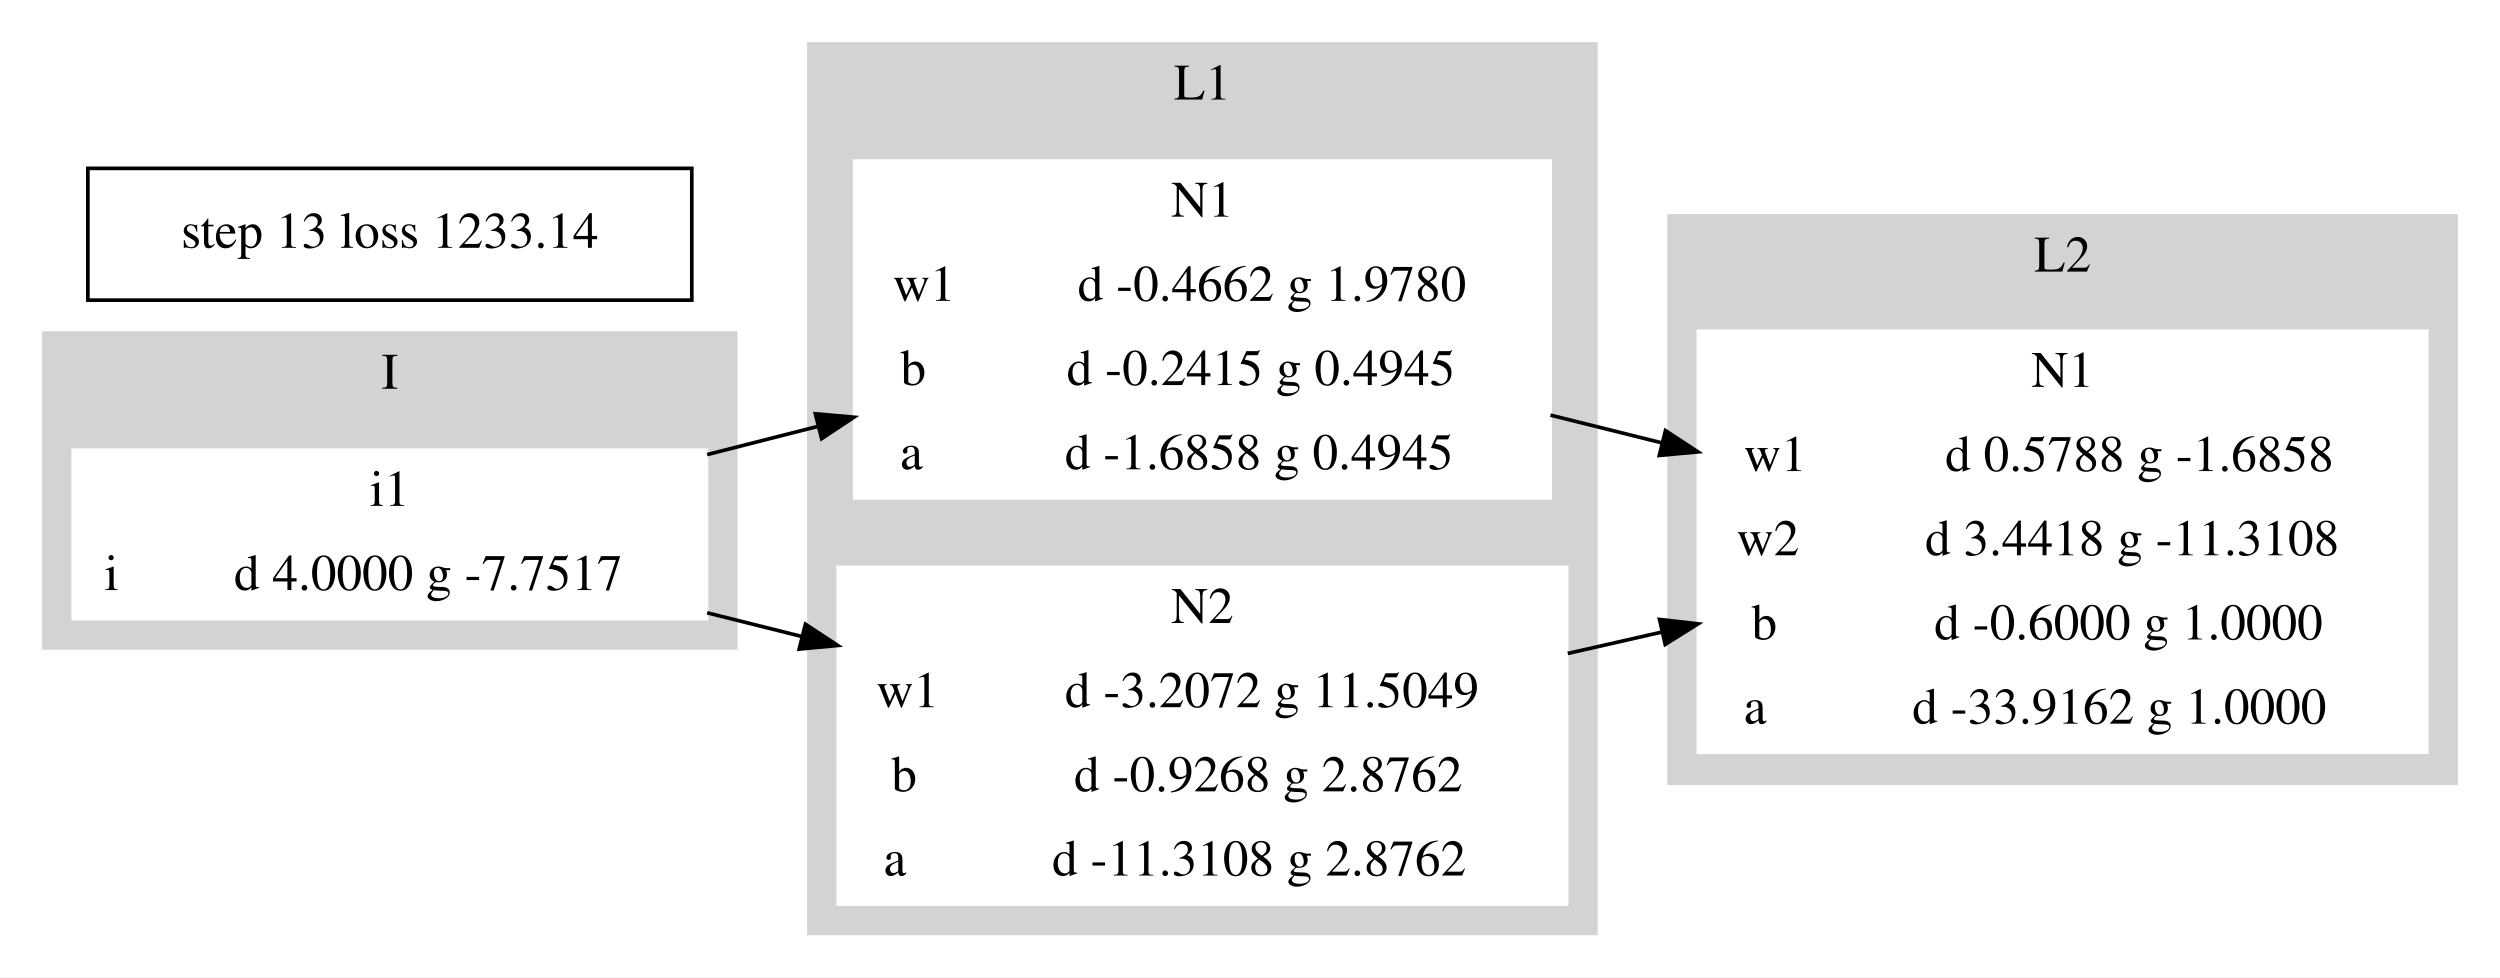
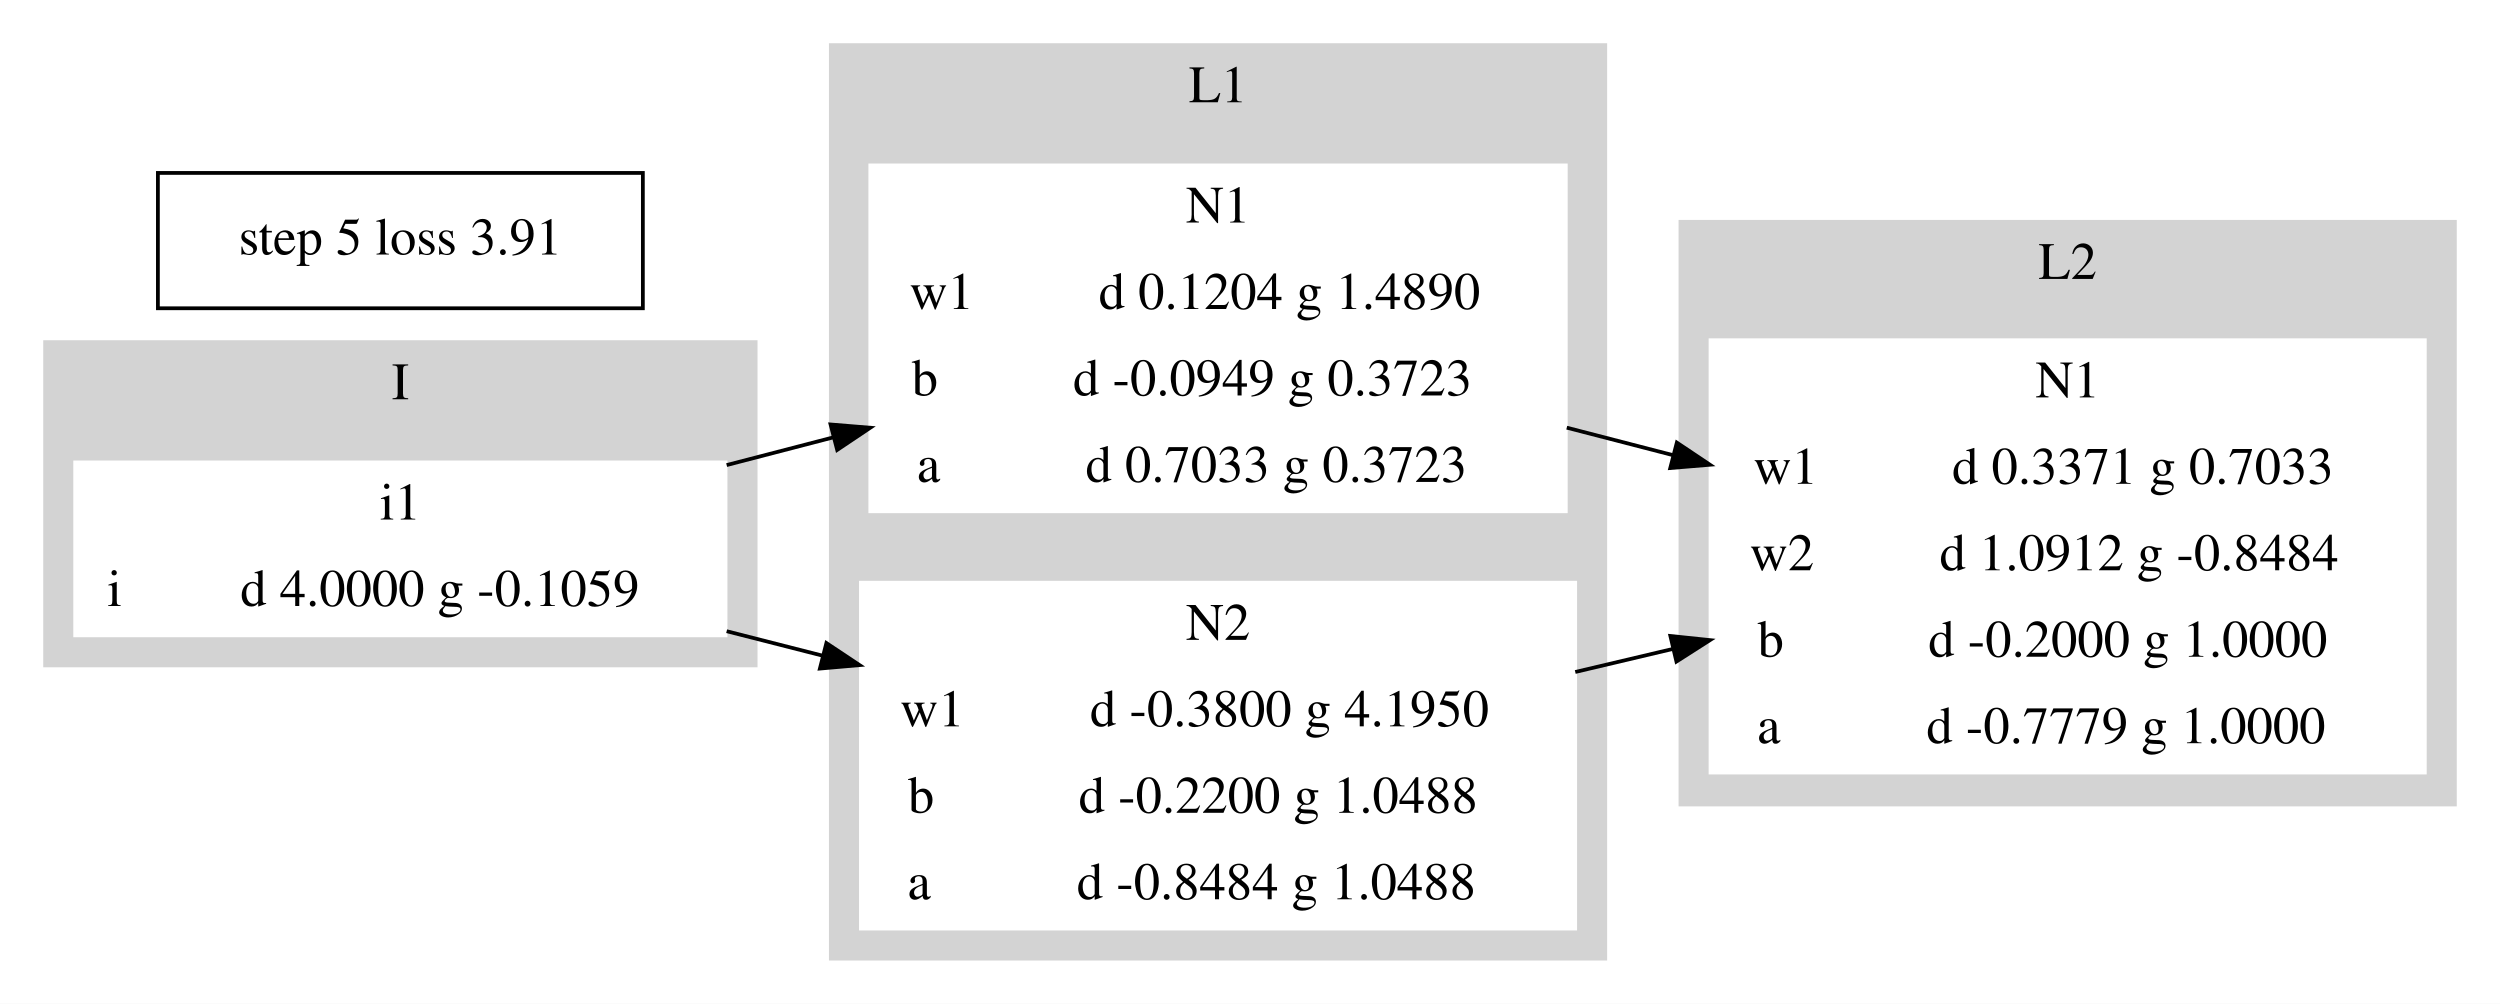
- <svg xmlns="http://www.w3.org/2000/svg" width="683pt" height="267pt" viewBox="0.00 0.00 683.00 267.00">
+ <svg xmlns="http://www.w3.org/2000/svg" width="665pt" height="267pt" viewBox="0.00 0.00 665.00 267.00">
  <g id="graph0" class="graph" transform="scale(1 1) rotate(0) translate(4 263)">
-     <polygon fill="white" stroke="transparent" points="-4,4 -4,-263 679,-263 679,4 -4,4" />
+     <polygon fill="white" stroke="transparent" points="-4,4 -4,-263 661,-263 661,4 -4,4" />
    <g id="clust1" class="cluster">
      <polygon fill="lightgrey" stroke="lightgrey" points="8,-86 8,-172 197,-172 197,-86 8,-86" />
      <text text-anchor="middle" x="102.5" y="-156.8" font-family="Times,serif" font-size="14.00">I</text>
    </g>
    <g id="clust2" class="cluster">
-       <polygon fill="lightgrey" stroke="lightgrey" points="217,-8 217,-251 432,-251 432,-8 217,-8" />
-       <text text-anchor="middle" x="324.5" y="-235.8" font-family="Times,serif" font-size="14.00">L1</text>
+       <polygon fill="lightgrey" stroke="lightgrey" points="217,-8 217,-251 423,-251 423,-8 217,-8" />
+       <text text-anchor="middle" x="320" y="-235.8" font-family="Times,serif" font-size="14.00">L1</text>
    </g>
    <g id="clust3" class="cluster">
-       <polygon fill="lightgrey" stroke="lightgrey" points="452,-49 452,-204 667,-204 667,-49 452,-49" />
-       <text text-anchor="middle" x="559.5" y="-188.8" font-family="Times,serif" font-size="14.00">L2</text>
+       <polygon fill="lightgrey" stroke="lightgrey" points="443,-49 443,-204 649,-204 649,-49 443,-49" />
+       <text text-anchor="middle" x="546" y="-188.8" font-family="Times,serif" font-size="14.00">L2</text>
    </g>
    <g id="node1" class="node">
      <polygon fill="white" stroke="white" points="16,-94 16,-140 189,-140 189,-94 16,-94" />
      <text text-anchor="middle" x="102.5" y="-124.8" font-family="Times,serif" font-size="14.00">i1</text>
      <polyline fill="none" stroke="white" points="16,-117 189,-117 " />
      <text text-anchor="middle" x="26.5" y="-101.8" font-family="Times,serif" font-size="14.00">i</text>
      <polyline fill="none" stroke="white" points="37,-94 37,-117 " />
-       <text text-anchor="middle" x="113" y="-101.8" font-family="Times,serif" font-size="14.00">d 4.0000 g -7.7517</text>
+       <text text-anchor="middle" x="113" y="-101.8" font-family="Times,serif" font-size="14.00">d 4.0000 g -0.1059</text>
    </g>
    <g id="node2" class="node">
-       <polygon fill="white" stroke="white" points="229.5,-127 229.5,-219 419.5,-219 419.5,-127 229.5,-127" />
-       <text text-anchor="middle" x="324.5" y="-203.8" font-family="Times,serif" font-size="14.00">N1</text>
-       <polyline fill="none" stroke="white" points="229.5,-196 419.5,-196 " />
-       <text text-anchor="middle" x="248.5" y="-180.8" font-family="Times,serif" font-size="14.00">w1</text>
-       <polyline fill="none" stroke="white" points="267.5,-173 267.5,-196 " />
-       <text text-anchor="middle" x="343.5" y="-180.8" font-family="Times,serif" font-size="14.00">d -0.4662 g 1.9780</text>
-       <polyline fill="none" stroke="white" points="229.5,-173 419.5,-173 " />
-       <text text-anchor="middle" x="245.5" y="-157.8" font-family="Times,serif" font-size="14.00">b</text>
-       <polyline fill="none" stroke="white" points="261.5,-150 261.5,-173 " />
-       <text text-anchor="middle" x="340.5" y="-157.8" font-family="Times,serif" font-size="14.00">d -0.2415 g 0.4945</text>
-       <polyline fill="none" stroke="white" points="229.5,-150 419.5,-150 " />
-       <text text-anchor="middle" x="245" y="-134.8" font-family="Times,serif" font-size="14.00">a</text>
-       <polyline fill="none" stroke="white" points="260.5,-127 260.5,-150 " />
-       <text text-anchor="middle" x="340" y="-134.8" font-family="Times,serif" font-size="14.00">d -1.6858 g 0.4945</text>
+       <polygon fill="white" stroke="white" points="227.5,-127 227.5,-219 412.5,-219 412.5,-127 227.5,-127" />
+       <text text-anchor="middle" x="320" y="-203.8" font-family="Times,serif" font-size="14.00">N1</text>
+       <polyline fill="none" stroke="white" points="227.5,-196 412.5,-196 " />
+       <text text-anchor="middle" x="246.5" y="-180.8" font-family="Times,serif" font-size="14.00">w1</text>
+       <polyline fill="none" stroke="white" points="265.5,-173 265.5,-196 " />
+       <text text-anchor="middle" x="339" y="-180.8" font-family="Times,serif" font-size="14.00">d 0.1204 g 1.4890</text>
+       <polyline fill="none" stroke="white" points="227.5,-173 412.5,-173 " />
+       <text text-anchor="middle" x="242" y="-157.8" font-family="Times,serif" font-size="14.00">b</text>
+       <polyline fill="none" stroke="white" points="256.5,-150 256.5,-173 " />
+       <text text-anchor="middle" x="334.5" y="-157.8" font-family="Times,serif" font-size="14.00">d -0.0949 g 0.3723</text>
+       <polyline fill="none" stroke="white" points="227.5,-150 412.5,-150 " />
+       <text text-anchor="middle" x="243" y="-134.8" font-family="Times,serif" font-size="14.00">a</text>
+       <polyline fill="none" stroke="white" points="258.5,-127 258.5,-150 " />
+       <text text-anchor="middle" x="335.5" y="-134.8" font-family="Times,serif" font-size="14.00">d 0.7033 g 0.3723</text>
    </g>
    <g id="edge1" class="edge">
-       <path fill="none" stroke="black" d="M189.19,-138.81C199.15,-141.35 209.4,-143.96 219.58,-146.55" />
-       <polygon fill="black" stroke="black" points="218.75,-149.95 229.3,-149.02 220.47,-143.16 218.75,-149.95" />
+       <path fill="none" stroke="black" d="M189.29,-139.29C198.61,-141.72 208.16,-144.2 217.65,-146.66" />
+       <polygon fill="black" stroke="black" points="216.93,-150.09 227.49,-149.22 218.69,-143.32 216.93,-150.09" />
    </g>
    <g id="node3" class="node">
-       <polygon fill="white" stroke="white" points="225,-16 225,-108 424,-108 424,-16 225,-16" />
-       <text text-anchor="middle" x="324.5" y="-92.8" font-family="Times,serif" font-size="14.00">N2</text>
-       <polyline fill="none" stroke="white" points="225,-85 424,-85 " />
+       <polygon fill="white" stroke="white" points="225,-16 225,-108 415,-108 415,-16 225,-16" />
+       <text text-anchor="middle" x="320" y="-92.8" font-family="Times,serif" font-size="14.00">N2</text>
+       <polyline fill="none" stroke="white" points="225,-85 415,-85 " />
      <text text-anchor="middle" x="244" y="-69.8" font-family="Times,serif" font-size="14.00">w1</text>
      <polyline fill="none" stroke="white" points="263,-62 263,-85 " />
-       <text text-anchor="middle" x="343.5" y="-69.8" font-family="Times,serif" font-size="14.00">d -3.2072 g 11.5049</text>
-       <polyline fill="none" stroke="white" points="225,-62 424,-62 " />
-       <text text-anchor="middle" x="243" y="-46.8" font-family="Times,serif" font-size="14.00">b</text>
-       <polyline fill="none" stroke="white" points="261,-39 261,-62 " />
-       <text text-anchor="middle" x="342.5" y="-46.8" font-family="Times,serif" font-size="14.00">d -0.9268 g 2.8762</text>
-       <polyline fill="none" stroke="white" points="225,-39 424,-39 " />
+       <text text-anchor="middle" x="339" y="-69.8" font-family="Times,serif" font-size="14.00">d -0.3800 g 4.1950</text>
+       <polyline fill="none" stroke="white" points="225,-62 415,-62 " />
+       <text text-anchor="middle" x="241" y="-46.8" font-family="Times,serif" font-size="14.00">b</text>
+       <polyline fill="none" stroke="white" points="257,-39 257,-62 " />
+       <text text-anchor="middle" x="336" y="-46.8" font-family="Times,serif" font-size="14.00">d -0.2200 g 1.0488</text>
+       <polyline fill="none" stroke="white" points="225,-39 415,-39 " />
      <text text-anchor="middle" x="240.5" y="-23.8" font-family="Times,serif" font-size="14.00">a</text>
      <polyline fill="none" stroke="white" points="256,-16 256,-39 " />
-       <text text-anchor="middle" x="340" y="-23.8" font-family="Times,serif" font-size="14.00">d -11.3108 g 2.8762</text>
+       <text text-anchor="middle" x="335.5" y="-23.8" font-family="Times,serif" font-size="14.00">d -0.8484 g 1.0488</text>
    </g>
    <g id="edge2" class="edge">
-       <path fill="none" stroke="black" d="M189.19,-95.58C197.69,-93.45 206.4,-91.28 215.09,-89.1" />
-       <polygon fill="black" stroke="black" points="216.04,-92.47 224.89,-86.65 214.34,-85.68 216.04,-92.47" />
+       <path fill="none" stroke="black" d="M189.29,-95.1C197.64,-92.97 206.18,-90.79 214.69,-88.62" />
+       <polygon fill="black" stroke="black" points="215.82,-91.95 224.65,-86.08 214.09,-85.16 215.82,-91.95" />
    </g>
    <g id="node4" class="node">
-       <polygon fill="white" stroke="white" points="460,-57.5 460,-172.5 659,-172.5 659,-57.5 460,-57.5" />
-       <text text-anchor="middle" x="559.5" y="-157.3" font-family="Times,serif" font-size="14.00">N1</text>
-       <polyline fill="none" stroke="white" points="460,-149.5 659,-149.5 " />
-       <text text-anchor="middle" x="481" y="-134.3" font-family="Times,serif" font-size="14.00">w1</text>
-       <polyline fill="none" stroke="white" points="502,-126.5 502,-149.5 " />
-       <text text-anchor="middle" x="580.5" y="-134.3" font-family="Times,serif" font-size="14.00">d 0.5788 g -1.6858</text>
-       <polyline fill="none" stroke="white" points="460,-126.5 659,-126.5 " />
-       <text text-anchor="middle" x="479" y="-111.3" font-family="Times,serif" font-size="14.00">w2</text>
-       <polyline fill="none" stroke="white" points="498,-103.5 498,-126.5 " />
-       <text text-anchor="middle" x="578.5" y="-111.3" font-family="Times,serif" font-size="14.00">d 3.4418 g -11.3108</text>
-       <polyline fill="none" stroke="white" points="460,-103.5 659,-103.5 " />
-       <text text-anchor="middle" x="478" y="-88.3" font-family="Times,serif" font-size="14.00">b</text>
-       <polyline fill="none" stroke="white" points="496,-80.5 496,-103.5 " />
-       <text text-anchor="middle" x="577.5" y="-88.3" font-family="Times,serif" font-size="14.00">d -0.6000 g 1.0000</text>
-       <polyline fill="none" stroke="white" points="460,-80.5 659,-80.5 " />
-       <text text-anchor="middle" x="475.5" y="-65.3" font-family="Times,serif" font-size="14.00">a</text>
-       <polyline fill="none" stroke="white" points="491,-57.5 491,-80.5 " />
-       <text text-anchor="middle" x="575" y="-65.3" font-family="Times,serif" font-size="14.00">d -33.9162 g 1.0000</text>
+       <polygon fill="white" stroke="white" points="451,-57.5 451,-172.5 641,-172.5 641,-57.5 451,-57.5" />
+       <text text-anchor="middle" x="546" y="-157.3" font-family="Times,serif" font-size="14.00">N1</text>
+       <polyline fill="none" stroke="white" points="451,-149.5 641,-149.5 " />
+       <text text-anchor="middle" x="471" y="-134.3" font-family="Times,serif" font-size="14.00">w1</text>
+       <polyline fill="none" stroke="white" points="491,-126.5 491,-149.5 " />
+       <text text-anchor="middle" x="566" y="-134.3" font-family="Times,serif" font-size="14.00">d 0.3371 g 0.7033</text>
+       <polyline fill="none" stroke="white" points="451,-126.5 641,-126.5 " />
+       <text text-anchor="middle" x="470" y="-111.3" font-family="Times,serif" font-size="14.00">w2</text>
+       <polyline fill="none" stroke="white" points="489,-103.5 489,-126.5 " />
+       <text text-anchor="middle" x="565" y="-111.3" font-family="Times,serif" font-size="14.00">d 1.0912 g -0.8484</text>
+       <polyline fill="none" stroke="white" points="451,-103.5 641,-103.5 " />
+       <text text-anchor="middle" x="467" y="-88.3" font-family="Times,serif" font-size="14.00">b</text>
+       <polyline fill="none" stroke="white" points="483,-80.5 483,-103.5 " />
+       <text text-anchor="middle" x="562" y="-88.3" font-family="Times,serif" font-size="14.00">d -0.2000 g 1.0000</text>
+       <polyline fill="none" stroke="white" points="451,-80.5 641,-80.5 " />
+       <text text-anchor="middle" x="466.5" y="-65.3" font-family="Times,serif" font-size="14.00">a</text>
+       <polyline fill="none" stroke="white" points="482,-57.5 482,-80.5 " />
+       <text text-anchor="middle" x="561.5" y="-65.3" font-family="Times,serif" font-size="14.00">d -0.7779 g 1.0000</text>
    </g>
    <g id="edge3" class="edge">
-       <path fill="none" stroke="black" d="M419.6,-149.58C429.65,-147.07 439.93,-144.52 450.13,-141.98" />
-       <polygon fill="black" stroke="black" points="451.01,-145.36 459.87,-139.55 449.32,-138.57 451.01,-145.36" />
+       <path fill="none" stroke="black" d="M412.76,-149.24C422.08,-146.83 431.6,-144.36 441.04,-141.92" />
+       <polygon fill="black" stroke="black" points="442.04,-145.27 450.85,-139.38 440.29,-138.5 442.04,-145.27" />
    </g>
    <g id="edge4" class="edge">
-       <path fill="none" stroke="black" d="M424.31,-84.48C432.78,-86.4 441.38,-88.36 449.92,-90.3" />
-       <polygon fill="black" stroke="black" points="449.38,-93.77 459.91,-92.57 450.93,-86.94 449.38,-93.77" />
+       <path fill="none" stroke="black" d="M415.02,-84.25C423.63,-86.28 432.39,-88.36 441.08,-90.41" />
+       <polygon fill="black" stroke="black" points="440.32,-93.83 450.86,-92.73 441.93,-87.02 440.32,-93.83" />
    </g>
    <g id="node5" class="node">
-       <polygon fill="none" stroke="black" points="20,-181 20,-217 185,-217 185,-181 20,-181" />
-       <text text-anchor="middle" x="102.5" y="-195.3" font-family="Times,serif" font-size="14.00">step 13 loss 1233.14</text>
+       <polygon fill="none" stroke="black" points="38,-181 38,-217 167,-217 167,-181 38,-181" />
+       <text text-anchor="middle" x="102.5" y="-195.3" font-family="Times,serif" font-size="14.00">step 5 loss 3.91</text>
    </g>
  </g>
</svg>
